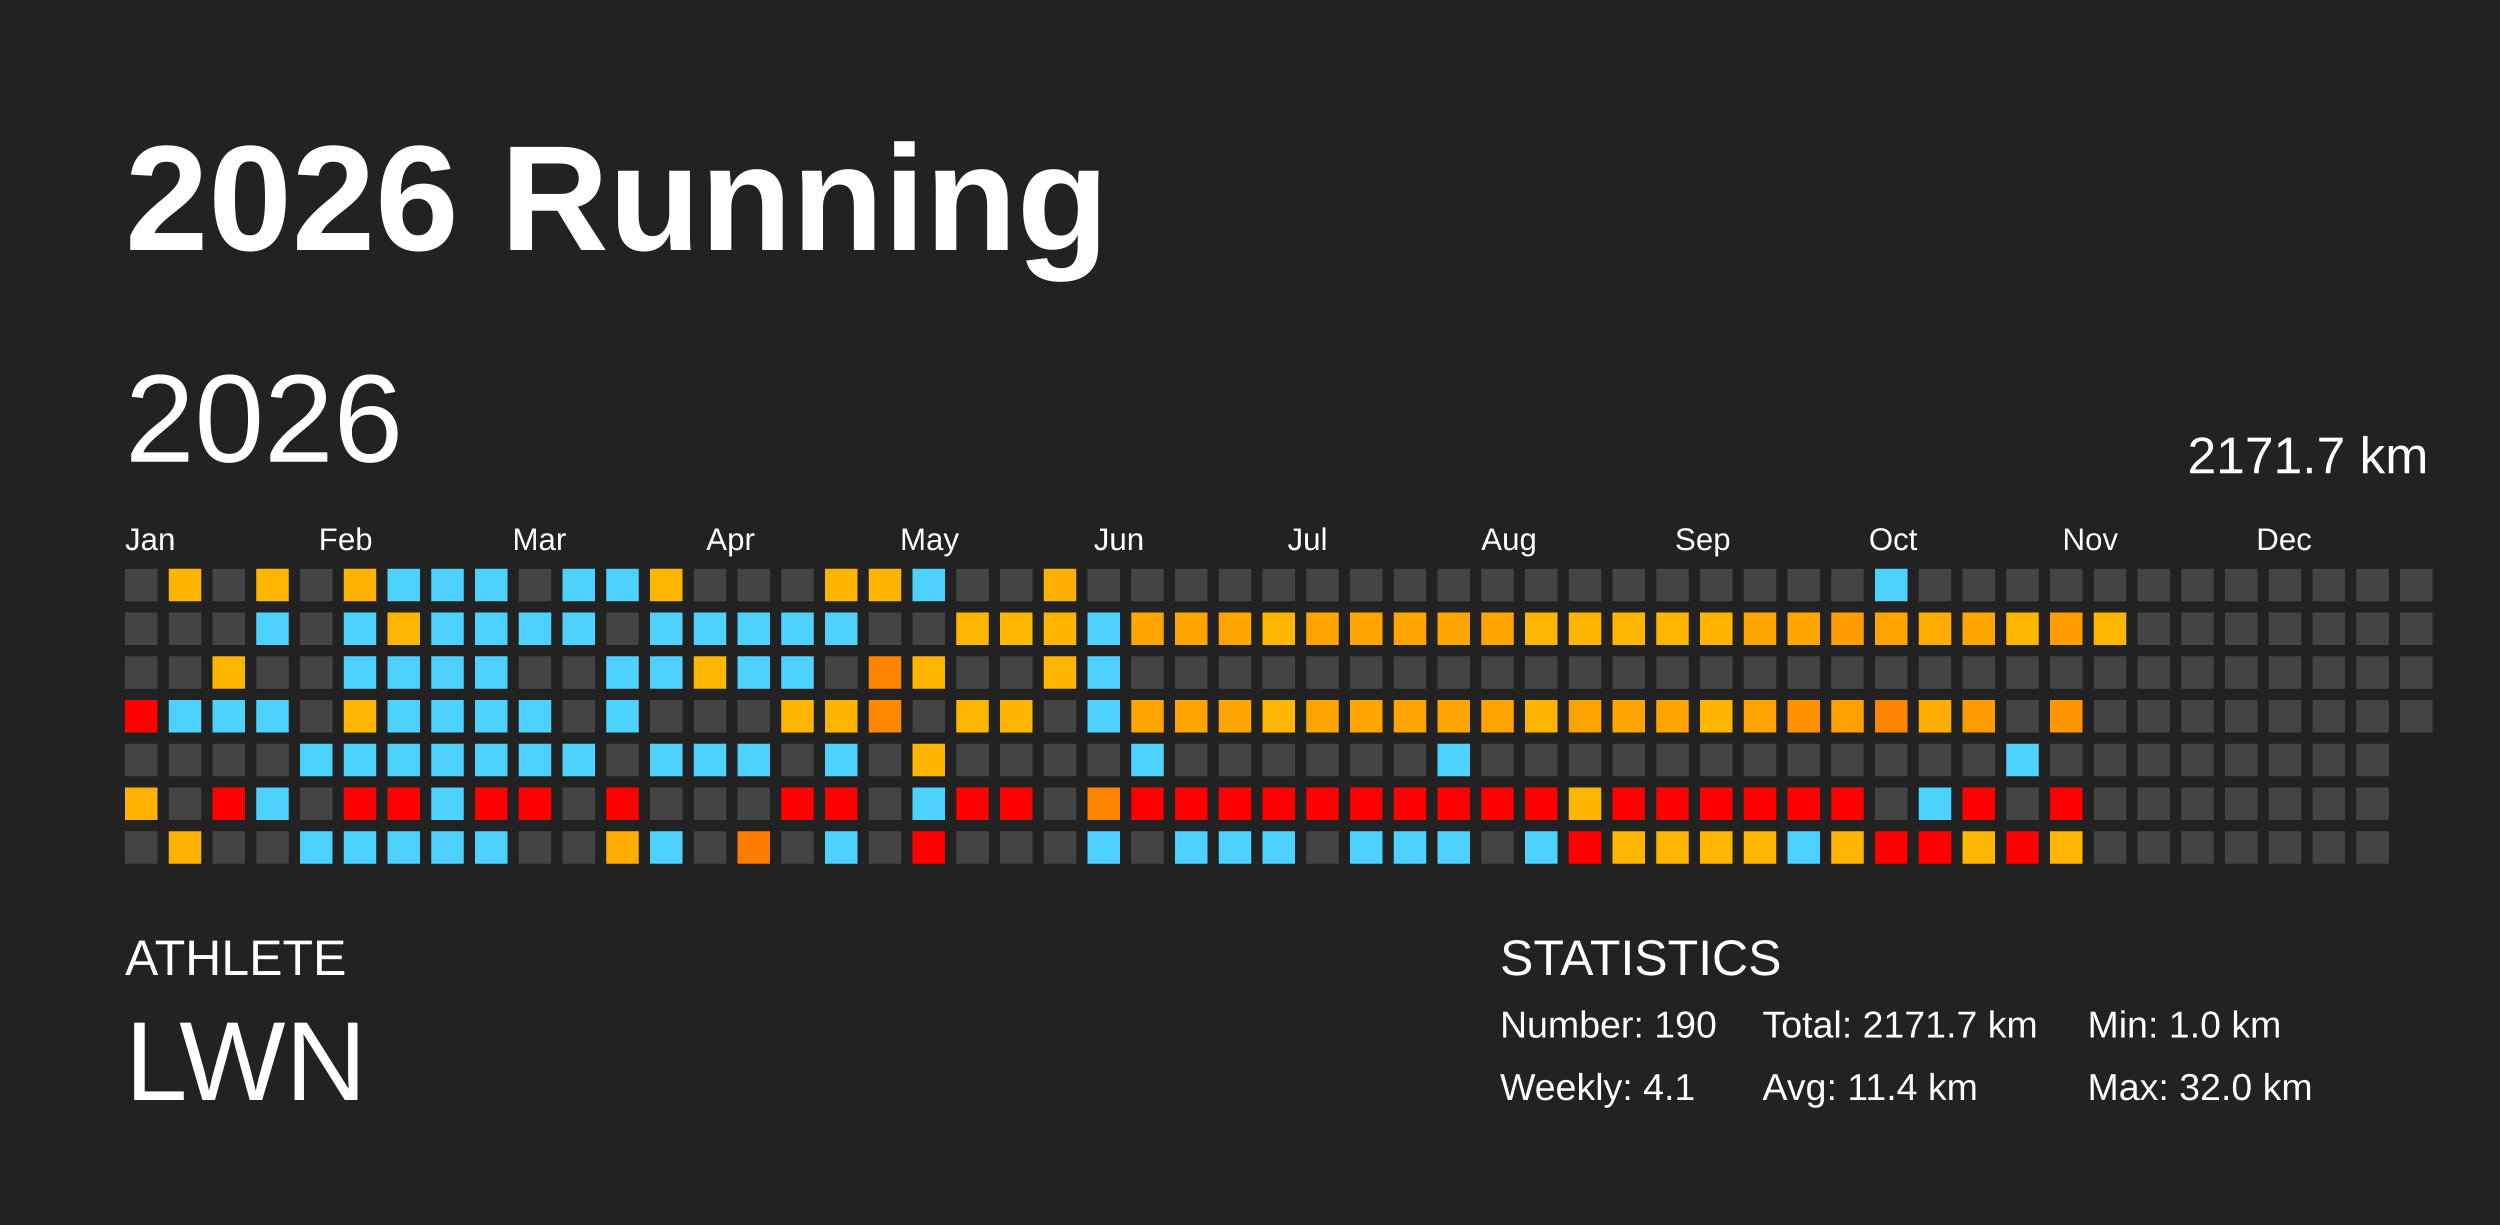
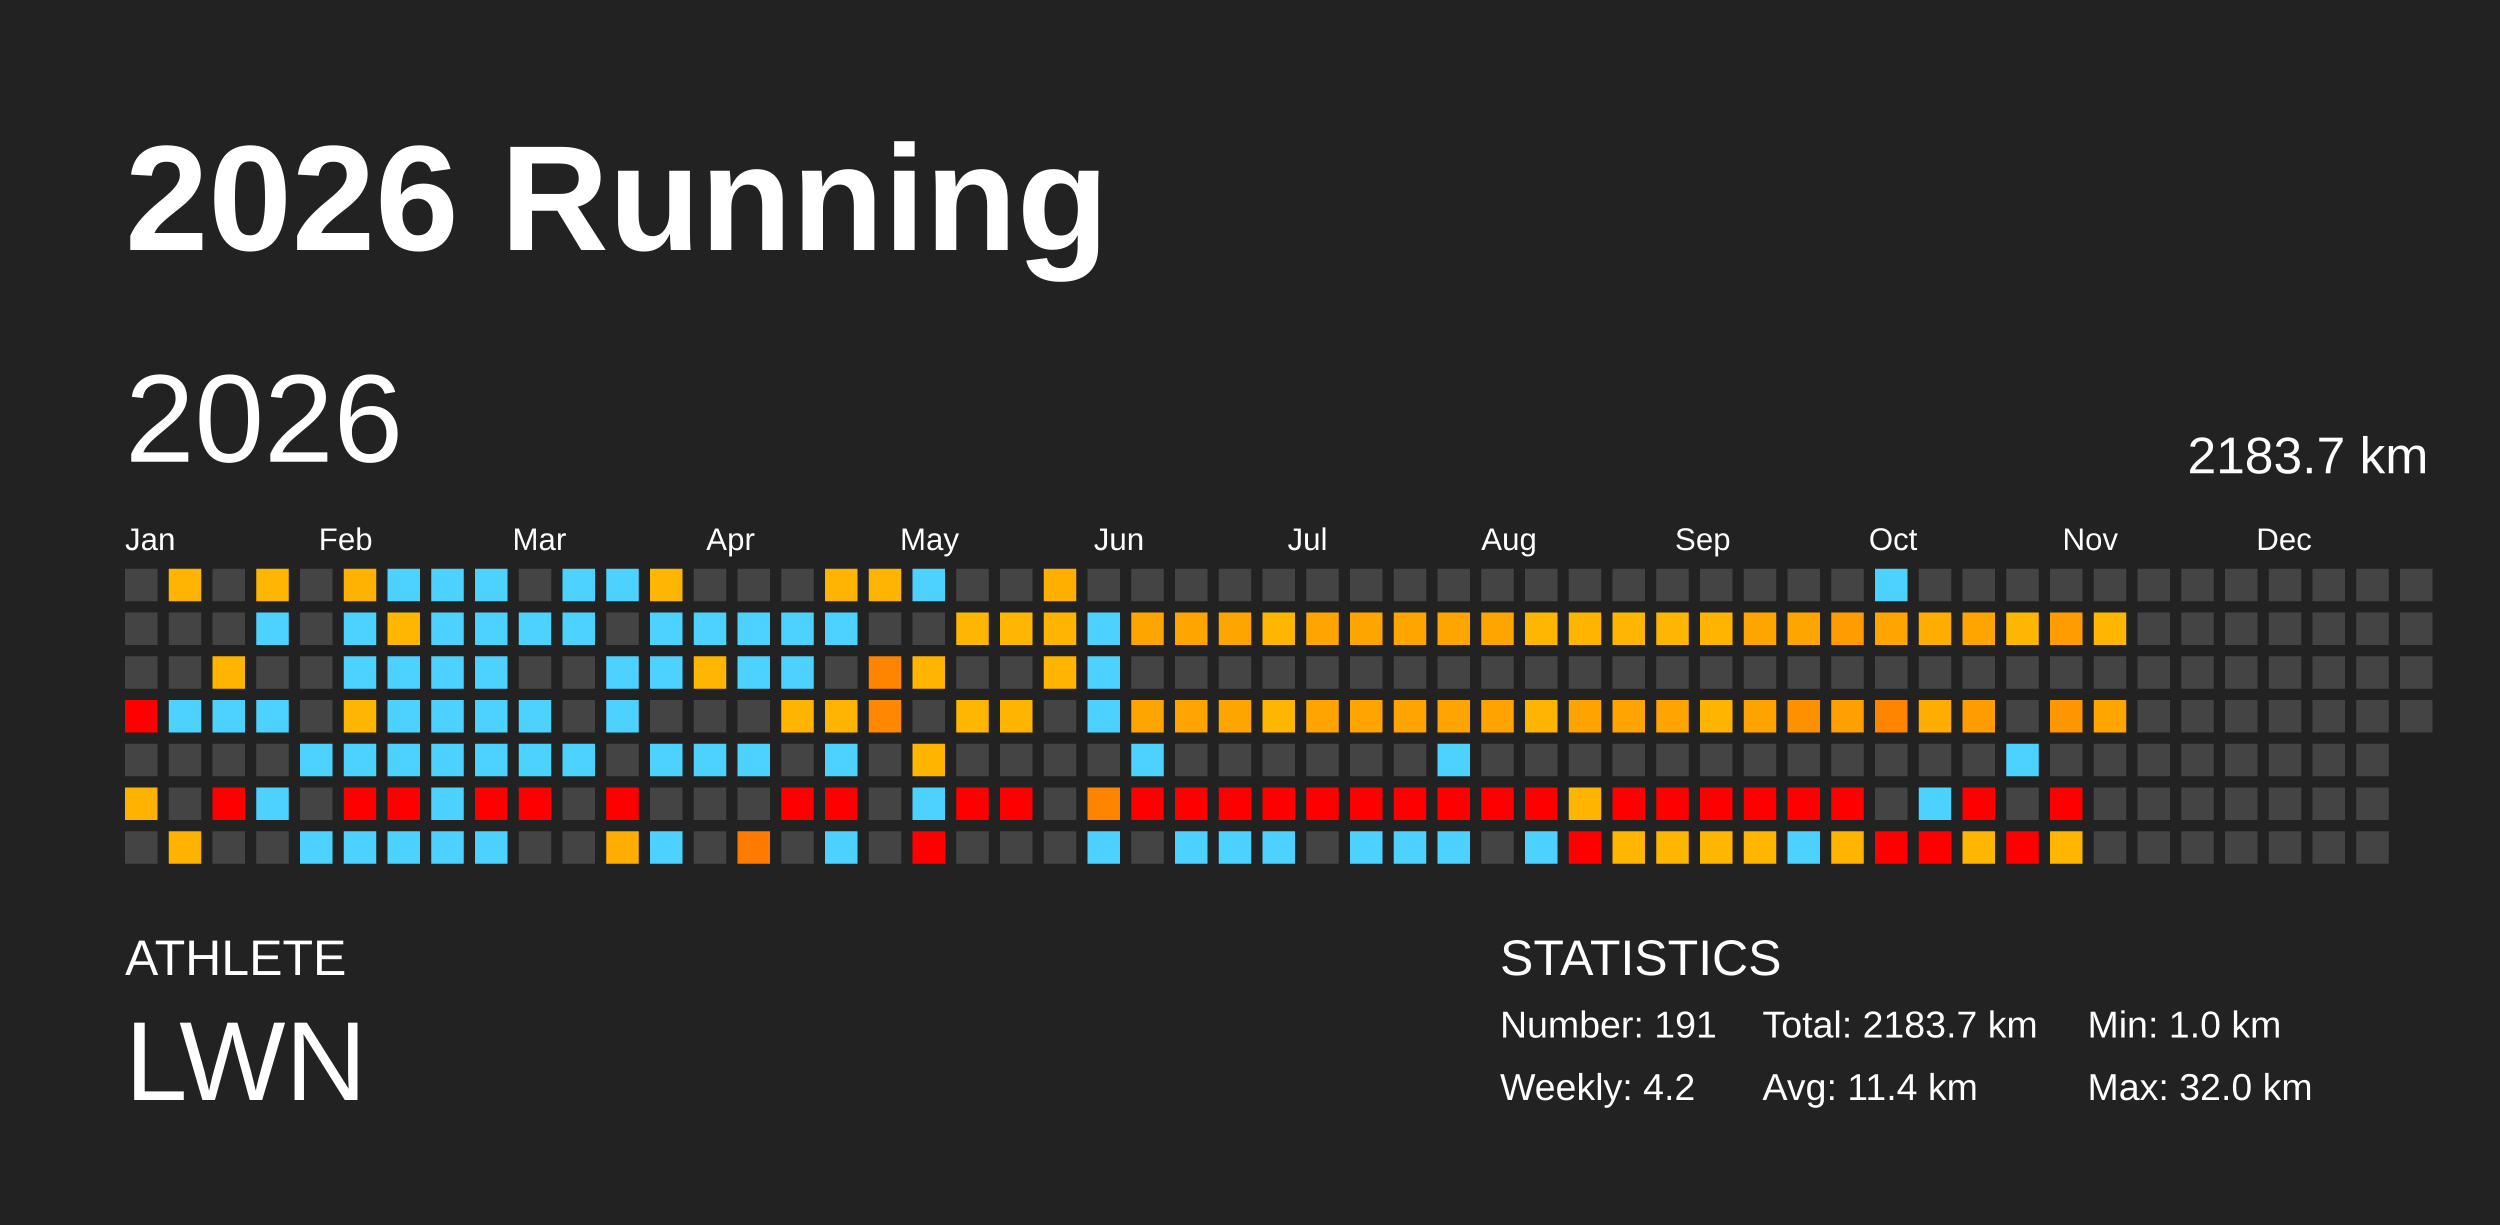
<svg xmlns="http://www.w3.org/2000/svg" baseProfile="full" height="98mm" version="1.1" viewBox="0,0,200,98" width="200mm">
  <defs />
  <rect fill="#222222" height="98" width="200" x="0" y="0" />
  <text fill="#FFFFFF" style="font-size:12px; font-family:Arial; font-weight:bold;" x="10" y="20">2026 Running</text>
  <text fill="#FFFFFF" style="font-size:4px; font-family:Arial" x="10" y="78">ATHLETE</text>
  <text fill="#FFFFFF" style="font-size:9px; font-family:Arial" x="10" y="88">LWN</text>
  <text fill="#FFFFFF" style="font-size:4px; font-family:Arial" x="120" y="78">STATISTICS</text>
-   <text fill="#FFFFFF" style="font-size:3px; font-family:Arial" x="120" y="83">Number: 190</text>
-   <text fill="#FFFFFF" style="font-size:3px; font-family:Arial" x="120" y="88">Weekly: 4.1</text>
-   <text fill="#FFFFFF" style="font-size:3px; font-family:Arial" x="141" y="83">Total: 2171.7 km</text>
+   <text fill="#FFFFFF" style="font-size:3px; font-family:Arial" x="120" y="83">Number: 191</text>
+   <text fill="#FFFFFF" style="font-size:3px; font-family:Arial" x="120" y="88">Weekly: 4.2</text>
+   <text fill="#FFFFFF" style="font-size:3px; font-family:Arial" x="141" y="83">Total: 2183.7 km</text>
  <text fill="#FFFFFF" style="font-size:3px; font-family:Arial" x="141" y="88">Avg: 11.4 km</text>
  <text fill="#FFFFFF" style="font-size:3px; font-family:Arial" x="167" y="83">Min: 1.0 km</text>
  <text fill="#FFFFFF" style="font-size:3px; font-family:Arial" x="167" y="88">Max: 32.0 km</text>
  <text dominant-baseline="hanging" fill="#FFFFFF" style="font-size:10.0px; font-family:Arial;" x="10" y="30">2026</text>
-   <text dominant-baseline="hanging" fill="#FFFFFF" style="font-size:4.125px; font-family:Arial;" x="175" y="35">2171.7 km</text>
+   <text dominant-baseline="hanging" fill="#FFFFFF" style="font-size:4.125px; font-family:Arial;" x="175" y="35">2183.7 km</text>
  <text fill="#FFFFFF" style="font-size:2.5px; font-family:Arial" x="10.0" y="44">Jan</text>
  <text fill="#FFFFFF" style="font-size:2.5px; font-family:Arial" x="25.5" y="44">Feb</text>
  <text fill="#FFFFFF" style="font-size:2.5px; font-family:Arial" x="41.0" y="44">Mar</text>
  <text fill="#FFFFFF" style="font-size:2.5px; font-family:Arial" x="56.5" y="44">Apr</text>
  <text fill="#FFFFFF" style="font-size:2.5px; font-family:Arial" x="72.0" y="44">May</text>
  <text fill="#FFFFFF" style="font-size:2.5px; font-family:Arial" x="87.5" y="44">Jun</text>
  <text fill="#FFFFFF" style="font-size:2.5px; font-family:Arial" x="103.0" y="44">Jul</text>
  <text fill="#FFFFFF" style="font-size:2.5px; font-family:Arial" x="118.5" y="44">Aug</text>
  <text fill="#FFFFFF" style="font-size:2.5px; font-family:Arial" x="134.0" y="44">Sep</text>
  <text fill="#FFFFFF" style="font-size:2.5px; font-family:Arial" x="149.5" y="44">Oct</text>
  <text fill="#FFFFFF" style="font-size:2.5px; font-family:Arial" x="165.0" y="44">Nov</text>
  <text fill="#FFFFFF" style="font-size:2.5px; font-family:Arial" x="180.5" y="44">Dec</text>
  <rect fill="#444444" height="2.6" width="2.6" x="10.0" y="45.5" />
  <rect fill="#444444" height="2.6" width="2.6" x="10.0" y="49.0" />
  <rect fill="#444444" height="2.6" width="2.6" x="10.0" y="52.5" />
  <rect fill="red" height="2.6" width="2.6" x="10.0" y="56.0" />
  <rect fill="#444444" height="2.6" width="2.6" x="10.0" y="59.5" />
  <rect fill="#ffb300" height="2.6" width="2.6" x="10.0" y="63.0" />
  <rect fill="#444444" height="2.6" width="2.6" x="10.0" y="66.5" />
  <rect fill="#ffb400" height="2.6" width="2.6" x="13.5" y="45.5" />
  <rect fill="#444444" height="2.6" width="2.6" x="13.5" y="49.0" />
  <rect fill="#444444" height="2.6" width="2.6" x="13.5" y="52.5" />
  <rect fill="#4dd2ff" height="2.6" width="2.6" x="13.5" y="56.0" />
  <rect fill="#444444" height="2.6" width="2.6" x="13.5" y="59.5" />
  <rect fill="#444444" height="2.6" width="2.6" x="13.5" y="63.0" />
  <rect fill="#ffb200" height="2.6" width="2.6" x="13.5" y="66.5" />
  <rect fill="#444444" height="2.6" width="2.6" x="17.0" y="45.5" />
  <rect fill="#444444" height="2.6" width="2.6" x="17.0" y="49.0" />
  <rect fill="#ffb500" height="2.6" width="2.6" x="17.0" y="52.5" />
  <rect fill="#4dd2ff" height="2.6" width="2.6" x="17.0" y="56.0" />
  <rect fill="#444444" height="2.6" width="2.6" x="17.0" y="59.5" />
  <rect fill="red" height="2.6" width="2.6" x="17.0" y="63.0" />
  <rect fill="#444444" height="2.6" width="2.6" x="17.0" y="66.5" />
  <rect fill="#ffb600" height="2.6" width="2.6" x="20.5" y="45.5" />
  <rect fill="#4dd2ff" height="2.6" width="2.6" x="20.5" y="49.0" />
  <rect fill="#444444" height="2.6" width="2.6" x="20.5" y="52.5" />
  <rect fill="#4dd2ff" height="2.6" width="2.6" x="20.5" y="56.0" />
  <rect fill="#444444" height="2.6" width="2.6" x="20.5" y="59.5" />
  <rect fill="#4dd2ff" height="2.6" width="2.6" x="20.5" y="63.0" />
  <rect fill="#444444" height="2.6" width="2.6" x="20.5" y="66.5" />
  <rect fill="#444444" height="2.6" width="2.6" x="24.0" y="45.5" />
  <rect fill="#444444" height="2.6" width="2.6" x="24.0" y="49.0" />
  <rect fill="#444444" height="2.6" width="2.6" x="24.0" y="52.5" />
  <rect fill="#444444" height="2.6" width="2.6" x="24.0" y="56.0" />
  <rect fill="#4dd2ff" height="2.6" width="2.6" x="24.0" y="59.5" />
  <rect fill="#444444" height="2.6" width="2.6" x="24.0" y="63.0" />
  <rect fill="#4dd2ff" height="2.6" width="2.6" x="24.0" y="66.5" />
  <rect fill="#ffb200" height="2.6" width="2.6" x="27.5" y="45.5" />
  <rect fill="#4dd2ff" height="2.6" width="2.6" x="27.5" y="49.0" />
  <rect fill="#4dd2ff" height="2.6" width="2.6" x="27.5" y="52.5" />
  <rect fill="#ffb600" height="2.6" width="2.6" x="27.5" y="56.0" />
  <rect fill="#4dd2ff" height="2.6" width="2.6" x="27.5" y="59.5" />
  <rect fill="red" height="2.6" width="2.6" x="27.5" y="63.0" />
  <rect fill="#4dd2ff" height="2.6" width="2.6" x="27.5" y="66.5" />
  <rect fill="#4dd2ff" height="2.6" width="2.6" x="31.0" y="45.5" />
  <rect fill="#ffb600" height="2.6" width="2.6" x="31.0" y="49.0" />
  <rect fill="#4dd2ff" height="2.6" width="2.6" x="31.0" y="52.5" />
  <rect fill="#4dd2ff" height="2.6" width="2.6" x="31.0" y="56.0" />
  <rect fill="#4dd2ff" height="2.6" width="2.6" x="31.0" y="59.5" />
  <rect fill="red" height="2.6" width="2.6" x="31.0" y="63.0" />
  <rect fill="#4dd2ff" height="2.6" width="2.6" x="31.0" y="66.5" />
  <rect fill="#4dd2ff" height="2.6" width="2.6" x="34.5" y="45.5" />
  <rect fill="#4dd2ff" height="2.6" width="2.6" x="34.5" y="49.0" />
  <rect fill="#4dd2ff" height="2.6" width="2.6" x="34.5" y="52.5" />
  <rect fill="#4dd2ff" height="2.6" width="2.6" x="34.5" y="56.0" />
  <rect fill="#4dd2ff" height="2.6" width="2.6" x="34.5" y="59.5" />
  <rect fill="#4dd2ff" height="2.6" width="2.6" x="34.5" y="63.0" />
  <rect fill="#4dd2ff" height="2.6" width="2.6" x="34.5" y="66.5" />
  <rect fill="#4dd2ff" height="2.6" width="2.6" x="38.0" y="45.5" />
  <rect fill="#4dd2ff" height="2.6" width="2.6" x="38.0" y="49.0" />
  <rect fill="#4dd2ff" height="2.6" width="2.6" x="38.0" y="52.5" />
  <rect fill="#4dd2ff" height="2.6" width="2.6" x="38.0" y="56.0" />
  <rect fill="#4dd2ff" height="2.6" width="2.6" x="38.0" y="59.5" />
  <rect fill="red" height="2.6" width="2.6" x="38.0" y="63.0" />
  <rect fill="#4dd2ff" height="2.6" width="2.6" x="38.0" y="66.5" />
  <rect fill="#444444" height="2.6" width="2.6" x="41.5" y="45.5" />
  <rect fill="#4dd2ff" height="2.6" width="2.6" x="41.5" y="49.0" />
  <rect fill="#444444" height="2.6" width="2.6" x="41.5" y="52.5" />
  <rect fill="#4dd2ff" height="2.6" width="2.6" x="41.5" y="56.0" />
  <rect fill="#4dd2ff" height="2.6" width="2.6" x="41.5" y="59.5" />
  <rect fill="red" height="2.6" width="2.6" x="41.5" y="63.0" />
  <rect fill="#444444" height="2.6" width="2.6" x="41.5" y="66.5" />
  <rect fill="#4dd2ff" height="2.6" width="2.6" x="45.0" y="45.5" />
  <rect fill="#4dd2ff" height="2.6" width="2.6" x="45.0" y="49.0" />
  <rect fill="#444444" height="2.6" width="2.6" x="45.0" y="52.5" />
  <rect fill="#444444" height="2.6" width="2.6" x="45.0" y="56.0" />
  <rect fill="#4dd2ff" height="2.6" width="2.6" x="45.0" y="59.5" />
  <rect fill="#444444" height="2.6" width="2.6" x="45.0" y="63.0" />
  <rect fill="#444444" height="2.6" width="2.6" x="45.0" y="66.5" />
  <rect fill="#4dd2ff" height="2.6" width="2.6" x="48.5" y="45.5" />
  <rect fill="#444444" height="2.6" width="2.6" x="48.5" y="49.0" />
  <rect fill="#4dd2ff" height="2.6" width="2.6" x="48.5" y="52.5" />
  <rect fill="#4dd2ff" height="2.6" width="2.6" x="48.5" y="56.0" />
  <rect fill="#444444" height="2.6" width="2.6" x="48.5" y="59.5" />
  <rect fill="red" height="2.6" width="2.6" x="48.5" y="63.0" />
  <rect fill="#ffad00" height="2.6" width="2.6" x="48.5" y="66.5" />
  <rect fill="#ffb600" height="2.6" width="2.6" x="52.0" y="45.5" />
  <rect fill="#4dd2ff" height="2.6" width="2.6" x="52.0" y="49.0" />
  <rect fill="#4dd2ff" height="2.6" width="2.6" x="52.0" y="52.5" />
  <rect fill="#444444" height="2.6" width="2.6" x="52.0" y="56.0" />
  <rect fill="#4dd2ff" height="2.6" width="2.6" x="52.0" y="59.5" />
  <rect fill="#444444" height="2.6" width="2.6" x="52.0" y="63.0" />
  <rect fill="#4dd2ff" height="2.6" width="2.6" x="52.0" y="66.5" />
  <rect fill="#444444" height="2.6" width="2.6" x="55.5" y="45.5" />
  <rect fill="#4dd2ff" height="2.6" width="2.6" x="55.5" y="49.0" />
  <rect fill="#ffb600" height="2.6" width="2.6" x="55.5" y="52.5" />
  <rect fill="#444444" height="2.6" width="2.6" x="55.5" y="56.0" />
  <rect fill="#4dd2ff" height="2.6" width="2.6" x="55.5" y="59.5" />
  <rect fill="#444444" height="2.6" width="2.6" x="55.5" y="63.0" />
  <rect fill="#444444" height="2.6" width="2.6" x="55.5" y="66.5" />
  <rect fill="#444444" height="2.6" width="2.6" x="59.0" y="45.5" />
  <rect fill="#4dd2ff" height="2.6" width="2.6" x="59.0" y="49.0" />
  <rect fill="#4dd2ff" height="2.6" width="2.6" x="59.0" y="52.5" />
  <rect fill="#444444" height="2.6" width="2.6" x="59.0" y="56.0" />
  <rect fill="#4dd2ff" height="2.6" width="2.6" x="59.0" y="59.5" />
  <rect fill="#444444" height="2.6" width="2.6" x="59.0" y="63.0" />
  <rect fill="#ff7c00" height="2.6" width="2.6" x="59.0" y="66.5" />
  <rect fill="#444444" height="2.6" width="2.6" x="62.5" y="45.5" />
  <rect fill="#4dd2ff" height="2.6" width="2.6" x="62.5" y="49.0" />
  <rect fill="#4dd2ff" height="2.6" width="2.6" x="62.5" y="52.5" />
  <rect fill="#ffb500" height="2.6" width="2.6" x="62.5" y="56.0" />
  <rect fill="#444444" height="2.6" width="2.6" x="62.5" y="59.5" />
  <rect fill="red" height="2.6" width="2.6" x="62.5" y="63.0" />
  <rect fill="#444444" height="2.6" width="2.6" x="62.5" y="66.5" />
  <rect fill="#ffb400" height="2.6" width="2.6" x="66.0" y="45.5" />
  <rect fill="#4dd2ff" height="2.6" width="2.6" x="66.0" y="49.0" />
  <rect fill="#444444" height="2.6" width="2.6" x="66.0" y="52.5" />
  <rect fill="#ffb500" height="2.6" width="2.6" x="66.0" y="56.0" />
  <rect fill="#4dd2ff" height="2.6" width="2.6" x="66.0" y="59.5" />
  <rect fill="red" height="2.6" width="2.6" x="66.0" y="63.0" />
  <rect fill="#4dd2ff" height="2.6" width="2.6" x="66.0" y="66.5" />
  <rect fill="#ffb500" height="2.6" width="2.6" x="69.5" y="45.5" />
  <rect fill="#444444" height="2.6" width="2.6" x="69.5" y="49.0" />
  <rect fill="#ff8400" height="2.6" width="2.6" x="69.5" y="52.5" />
  <rect fill="#ff8800" height="2.6" width="2.6" x="69.5" y="56.0" />
  <rect fill="#444444" height="2.6" width="2.6" x="69.5" y="59.5" />
  <rect fill="#444444" height="2.6" width="2.6" x="69.5" y="63.0" />
  <rect fill="#444444" height="2.6" width="2.6" x="69.5" y="66.5" />
  <rect fill="#4dd2ff" height="2.6" width="2.6" x="73.0" y="45.5" />
  <rect fill="#444444" height="2.6" width="2.6" x="73.0" y="49.0" />
  <rect fill="#ffb500" height="2.6" width="2.6" x="73.0" y="52.5" />
  <rect fill="#444444" height="2.6" width="2.6" x="73.0" y="56.0" />
  <rect fill="#ffb400" height="2.6" width="2.6" x="73.0" y="59.5" />
  <rect fill="#4dd2ff" height="2.6" width="2.6" x="73.0" y="63.0" />
  <rect fill="red" height="2.6" width="2.6" x="73.0" y="66.5" />
  <rect fill="#444444" height="2.6" width="2.6" x="76.5" y="45.5" />
  <rect fill="#ffb600" height="2.6" width="2.6" x="76.5" y="49.0" />
  <rect fill="#444444" height="2.6" width="2.6" x="76.5" y="52.5" />
  <rect fill="#ffb600" height="2.6" width="2.6" x="76.5" y="56.0" />
  <rect fill="#444444" height="2.6" width="2.6" x="76.5" y="59.5" />
  <rect fill="red" height="2.6" width="2.6" x="76.5" y="63.0" />
  <rect fill="#444444" height="2.6" width="2.6" x="76.5" y="66.5" />
  <rect fill="#444444" height="2.6" width="2.6" x="80.0" y="45.5" />
  <rect fill="#ffb600" height="2.6" width="2.6" x="80.0" y="49.0" />
  <rect fill="#444444" height="2.6" width="2.6" x="80.0" y="52.5" />
  <rect fill="#ffb500" height="2.6" width="2.6" x="80.0" y="56.0" />
  <rect fill="#444444" height="2.6" width="2.6" x="80.0" y="59.5" />
  <rect fill="red" height="2.6" width="2.6" x="80.0" y="63.0" />
  <rect fill="#444444" height="2.6" width="2.6" x="80.0" y="66.5" />
  <rect fill="#ffaf00" height="2.6" width="2.6" x="83.5" y="45.5" />
  <rect fill="#ffb500" height="2.6" width="2.6" x="83.5" y="49.0" />
  <rect fill="#ffb400" height="2.6" width="2.6" x="83.5" y="52.5" />
  <rect fill="#444444" height="2.6" width="2.6" x="83.5" y="56.0" />
  <rect fill="#444444" height="2.6" width="2.6" x="83.5" y="59.5" />
  <rect fill="#444444" height="2.6" width="2.6" x="83.5" y="63.0" />
  <rect fill="#444444" height="2.6" width="2.6" x="83.5" y="66.5" />
  <rect fill="#444444" height="2.6" width="2.6" x="87.0" y="45.5" />
  <rect fill="#4dd2ff" height="2.6" width="2.6" x="87.0" y="49.0" />
  <rect fill="#4dd2ff" height="2.6" width="2.6" x="87.0" y="52.5" />
  <rect fill="#4dd2ff" height="2.6" width="2.6" x="87.0" y="56.0" />
  <rect fill="#444444" height="2.6" width="2.6" x="87.0" y="59.5" />
  <rect fill="#ff8400" height="2.6" width="2.6" x="87.0" y="63.0" />
  <rect fill="#4dd2ff" height="2.6" width="2.6" x="87.0" y="66.5" />
  <rect fill="#444444" height="2.6" width="2.6" x="90.5" y="45.5" />
  <rect fill="#ffa500" height="2.6" width="2.6" x="90.5" y="49.0" />
  <rect fill="#444444" height="2.6" width="2.6" x="90.5" y="52.5" />
  <rect fill="#ffa500" height="2.6" width="2.6" x="90.5" y="56.0" />
  <rect fill="#4dd2ff" height="2.6" width="2.6" x="90.5" y="59.5" />
  <rect fill="red" height="2.6" width="2.6" x="90.5" y="63.0" />
  <rect fill="#444444" height="2.6" width="2.6" x="90.5" y="66.5" />
  <rect fill="#444444" height="2.6" width="2.6" x="94.0" y="45.5" />
  <rect fill="#ffa500" height="2.6" width="2.6" x="94.0" y="49.0" />
  <rect fill="#444444" height="2.6" width="2.6" x="94.0" y="52.5" />
  <rect fill="#ffa400" height="2.6" width="2.6" x="94.0" y="56.0" />
  <rect fill="#444444" height="2.6" width="2.6" x="94.0" y="59.5" />
  <rect fill="red" height="2.6" width="2.6" x="94.0" y="63.0" />
  <rect fill="#4dd2ff" height="2.6" width="2.6" x="94.0" y="66.5" />
  <rect fill="#444444" height="2.6" width="2.6" x="97.5" y="45.5" />
  <rect fill="#ffa500" height="2.6" width="2.6" x="97.5" y="49.0" />
  <rect fill="#444444" height="2.6" width="2.6" x="97.5" y="52.5" />
  <rect fill="#ffa500" height="2.6" width="2.6" x="97.5" y="56.0" />
  <rect fill="#444444" height="2.6" width="2.6" x="97.5" y="59.5" />
  <rect fill="red" height="2.6" width="2.6" x="97.5" y="63.0" />
  <rect fill="#4dd2ff" height="2.6" width="2.6" x="97.5" y="66.5" />
  <rect fill="#444444" height="2.6" width="2.6" x="101.0" y="45.5" />
  <rect fill="#ffb600" height="2.6" width="2.6" x="101.0" y="49.0" />
  <rect fill="#444444" height="2.6" width="2.6" x="101.0" y="52.5" />
  <rect fill="#ffb600" height="2.6" width="2.6" x="101.0" y="56.0" />
  <rect fill="#444444" height="2.6" width="2.6" x="101.0" y="59.5" />
  <rect fill="red" height="2.6" width="2.6" x="101.0" y="63.0" />
  <rect fill="#4dd2ff" height="2.6" width="2.6" x="101.0" y="66.5" />
  <rect fill="#444444" height="2.6" width="2.6" x="104.5" y="45.5" />
  <rect fill="#ffa400" height="2.6" width="2.6" x="104.5" y="49.0" />
  <rect fill="#444444" height="2.6" width="2.6" x="104.5" y="52.5" />
  <rect fill="#ffa400" height="2.6" width="2.6" x="104.5" y="56.0" />
  <rect fill="#444444" height="2.6" width="2.6" x="104.5" y="59.5" />
  <rect fill="red" height="2.6" width="2.6" x="104.5" y="63.0" />
  <rect fill="#444444" height="2.6" width="2.6" x="104.5" y="66.5" />
  <rect fill="#444444" height="2.6" width="2.6" x="108.0" y="45.5" />
  <rect fill="#ffa500" height="2.6" width="2.6" x="108.0" y="49.0" />
  <rect fill="#444444" height="2.6" width="2.6" x="108.0" y="52.5" />
  <rect fill="#ffa400" height="2.6" width="2.6" x="108.0" y="56.0" />
  <rect fill="#444444" height="2.6" width="2.6" x="108.0" y="59.5" />
  <rect fill="red" height="2.6" width="2.6" x="108.0" y="63.0" />
  <rect fill="#4dd2ff" height="2.6" width="2.6" x="108.0" y="66.5" />
  <rect fill="#444444" height="2.6" width="2.6" x="111.5" y="45.5" />
  <rect fill="#ffa500" height="2.6" width="2.6" x="111.5" y="49.0" />
  <rect fill="#444444" height="2.6" width="2.6" x="111.5" y="52.5" />
  <rect fill="#ffa400" height="2.6" width="2.6" x="111.5" y="56.0" />
  <rect fill="#444444" height="2.6" width="2.6" x="111.5" y="59.5" />
  <rect fill="red" height="2.6" width="2.6" x="111.5" y="63.0" />
  <rect fill="#4dd2ff" height="2.6" width="2.6" x="111.5" y="66.5" />
  <rect fill="#444444" height="2.6" width="2.6" x="115.0" y="45.5" />
  <rect fill="#ffa500" height="2.6" width="2.6" x="115.0" y="49.0" />
  <rect fill="#444444" height="2.6" width="2.6" x="115.0" y="52.5" />
  <rect fill="#ffa400" height="2.6" width="2.6" x="115.0" y="56.0" />
  <rect fill="#4dd2ff" height="2.6" width="2.6" x="115.0" y="59.5" />
  <rect fill="red" height="2.6" width="2.6" x="115.0" y="63.0" />
  <rect fill="#4dd2ff" height="2.6" width="2.6" x="115.0" y="66.5" />
  <rect fill="#444444" height="2.6" width="2.6" x="118.5" y="45.5" />
  <rect fill="#ffa500" height="2.6" width="2.6" x="118.5" y="49.0" />
  <rect fill="#444444" height="2.6" width="2.6" x="118.5" y="52.5" />
  <rect fill="#ffa300" height="2.6" width="2.6" x="118.5" y="56.0" />
  <rect fill="#444444" height="2.6" width="2.6" x="118.5" y="59.5" />
  <rect fill="red" height="2.6" width="2.6" x="118.5" y="63.0" />
  <rect fill="#444444" height="2.6" width="2.6" x="118.5" y="66.5" />
  <rect fill="#444444" height="2.6" width="2.6" x="122.0" y="45.5" />
  <rect fill="#ffb600" height="2.6" width="2.6" x="122.0" y="49.0" />
  <rect fill="#444444" height="2.6" width="2.6" x="122.0" y="52.5" />
  <rect fill="#ffb400" height="2.6" width="2.6" x="122.0" y="56.0" />
  <rect fill="#444444" height="2.6" width="2.6" x="122.0" y="59.5" />
  <rect fill="red" height="2.6" width="2.6" x="122.0" y="63.0" />
  <rect fill="#4dd2ff" height="2.6" width="2.6" x="122.0" y="66.5" />
  <rect fill="#444444" height="2.6" width="2.6" x="125.5" y="45.5" />
  <rect fill="#ffb500" height="2.6" width="2.6" x="125.5" y="49.0" />
  <rect fill="#444444" height="2.6" width="2.6" x="125.5" y="52.5" />
  <rect fill="#ffa300" height="2.6" width="2.6" x="125.5" y="56.0" />
  <rect fill="#444444" height="2.6" width="2.6" x="125.5" y="59.5" />
  <rect fill="#ffb500" height="2.6" width="2.6" x="125.5" y="63.0" />
  <rect fill="red" height="2.6" width="2.6" x="125.5" y="66.5" />
  <rect fill="#444444" height="2.6" width="2.6" x="129.0" y="45.5" />
  <rect fill="#ffb600" height="2.6" width="2.6" x="129.0" y="49.0" />
  <rect fill="#444444" height="2.6" width="2.6" x="129.0" y="52.5" />
  <rect fill="#ffa400" height="2.6" width="2.6" x="129.0" y="56.0" />
  <rect fill="#444444" height="2.6" width="2.6" x="129.0" y="59.5" />
  <rect fill="red" height="2.6" width="2.6" x="129.0" y="63.0" />
  <rect fill="#ffb600" height="2.6" width="2.6" x="129.0" y="66.5" />
  <rect fill="#444444" height="2.6" width="2.6" x="132.5" y="45.5" />
  <rect fill="#ffb600" height="2.6" width="2.6" x="132.5" y="49.0" />
  <rect fill="#444444" height="2.6" width="2.6" x="132.5" y="52.5" />
  <rect fill="#ffa400" height="2.6" width="2.6" x="132.5" y="56.0" />
  <rect fill="#444444" height="2.6" width="2.6" x="132.5" y="59.5" />
  <rect fill="red" height="2.6" width="2.6" x="132.5" y="63.0" />
  <rect fill="#ffb600" height="2.6" width="2.6" x="132.5" y="66.5" />
  <rect fill="#444444" height="2.6" width="2.6" x="136.0" y="45.5" />
  <rect fill="#ffb500" height="2.6" width="2.6" x="136.0" y="49.0" />
  <rect fill="#444444" height="2.6" width="2.6" x="136.0" y="52.5" />
  <rect fill="#ffb400" height="2.6" width="2.6" x="136.0" y="56.0" />
  <rect fill="#444444" height="2.6" width="2.6" x="136.0" y="59.5" />
  <rect fill="red" height="2.6" width="2.6" x="136.0" y="63.0" />
  <rect fill="#ffb600" height="2.6" width="2.6" x="136.0" y="66.5" />
  <rect fill="#444444" height="2.6" width="2.6" x="139.5" y="45.5" />
  <rect fill="#ffa500" height="2.6" width="2.6" x="139.5" y="49.0" />
  <rect fill="#444444" height="2.6" width="2.6" x="139.5" y="52.5" />
  <rect fill="#ffa300" height="2.6" width="2.6" x="139.5" y="56.0" />
  <rect fill="#444444" height="2.6" width="2.6" x="139.5" y="59.5" />
  <rect fill="red" height="2.6" width="2.6" x="139.5" y="63.0" />
  <rect fill="#ffb600" height="2.6" width="2.6" x="139.5" y="66.5" />
  <rect fill="#444444" height="2.6" width="2.6" x="143.0" y="45.5" />
  <rect fill="#ffa500" height="2.6" width="2.6" x="143.0" y="49.0" />
  <rect fill="#444444" height="2.6" width="2.6" x="143.0" y="52.5" />
  <rect fill="#ff9000" height="2.6" width="2.6" x="143.0" y="56.0" />
  <rect fill="#444444" height="2.6" width="2.6" x="143.0" y="59.5" />
  <rect fill="red" height="2.6" width="2.6" x="143.0" y="63.0" />
  <rect fill="#4dd2ff" height="2.6" width="2.6" x="143.0" y="66.5" />
  <rect fill="#444444" height="2.6" width="2.6" x="146.5" y="45.5" />
  <rect fill="#ff9d00" height="2.6" width="2.6" x="146.5" y="49.0" />
  <rect fill="#444444" height="2.6" width="2.6" x="146.5" y="52.5" />
  <rect fill="#ff9f00" height="2.6" width="2.6" x="146.5" y="56.0" />
  <rect fill="#444444" height="2.6" width="2.6" x="146.5" y="59.5" />
  <rect fill="red" height="2.6" width="2.6" x="146.5" y="63.0" />
  <rect fill="#ffb400" height="2.6" width="2.6" x="146.5" y="66.5" />
  <rect fill="#4dd2ff" height="2.6" width="2.6" x="150.0" y="45.5" />
  <rect fill="#ffa400" height="2.6" width="2.6" x="150.0" y="49.0" />
  <rect fill="#444444" height="2.6" width="2.6" x="150.0" y="52.5" />
  <rect fill="#ff8400" height="2.6" width="2.6" x="150.0" y="56.0" />
  <rect fill="#444444" height="2.6" width="2.6" x="150.0" y="59.5" />
  <rect fill="#444444" height="2.6" width="2.6" x="150.0" y="63.0" />
  <rect fill="red" height="2.6" width="2.6" x="150.0" y="66.5" />
  <rect fill="#444444" height="2.6" width="2.6" x="153.5" y="45.5" />
  <rect fill="#ffad00" height="2.6" width="2.6" x="153.5" y="49.0" />
  <rect fill="#444444" height="2.6" width="2.6" x="153.5" y="52.5" />
  <rect fill="#ffad00" height="2.6" width="2.6" x="153.5" y="56.0" />
  <rect fill="#444444" height="2.6" width="2.6" x="153.5" y="59.5" />
  <rect fill="#4dd2ff" height="2.6" width="2.6" x="153.5" y="63.0" />
  <rect fill="red" height="2.6" width="2.6" x="153.5" y="66.5" />
  <rect fill="#444444" height="2.6" width="2.6" x="157.0" y="45.5" />
  <rect fill="#ffa500" height="2.6" width="2.6" x="157.0" y="49.0" />
  <rect fill="#444444" height="2.6" width="2.6" x="157.0" y="52.5" />
  <rect fill="#ff9d00" height="2.6" width="2.6" x="157.0" y="56.0" />
  <rect fill="#444444" height="2.6" width="2.6" x="157.0" y="59.5" />
  <rect fill="red" height="2.6" width="2.6" x="157.0" y="63.0" />
  <rect fill="#ffb600" height="2.6" width="2.6" x="157.0" y="66.5" />
  <rect fill="#444444" height="2.6" width="2.6" x="160.5" y="45.5" />
  <rect fill="#ffb600" height="2.6" width="2.6" x="160.5" y="49.0" />
  <rect fill="#444444" height="2.6" width="2.6" x="160.5" y="52.5" />
  <rect fill="#444444" height="2.6" width="2.6" x="160.5" y="56.0" />
  <rect fill="#4dd2ff" height="2.6" width="2.6" x="160.5" y="59.5" />
  <rect fill="#444444" height="2.6" width="2.6" x="160.5" y="63.0" />
  <rect fill="red" height="2.6" width="2.6" x="160.5" y="66.5" />
  <rect fill="#444444" height="2.6" width="2.6" x="164.0" y="45.5" />
  <rect fill="#ff9d00" height="2.6" width="2.6" x="164.0" y="49.0" />
  <rect fill="#444444" height="2.6" width="2.6" x="164.0" y="52.5" />
  <rect fill="#ff9500" height="2.6" width="2.6" x="164.0" y="56.0" />
  <rect fill="#444444" height="2.6" width="2.6" x="164.0" y="59.5" />
  <rect fill="red" height="2.6" width="2.6" x="164.0" y="63.0" />
  <rect fill="#ffb600" height="2.6" width="2.6" x="164.0" y="66.5" />
  <rect fill="#444444" height="2.6" width="2.6" x="167.5" y="45.5" />
  <rect fill="#ffb600" height="2.6" width="2.6" x="167.5" y="49.0" />
  <rect fill="#444444" height="2.6" width="2.6" x="167.5" y="52.5" />
-   <rect fill="#444444" height="2.6" width="2.6" x="167.5" y="56.0" />
+   <rect fill="#ffa500" height="2.6" width="2.6" x="167.5" y="56.0" />
  <rect fill="#444444" height="2.6" width="2.6" x="167.5" y="59.5" />
  <rect fill="#444444" height="2.6" width="2.6" x="167.5" y="63.0" />
  <rect fill="#444444" height="2.6" width="2.6" x="167.5" y="66.5" />
  <rect fill="#444444" height="2.6" width="2.6" x="171.0" y="45.5" />
  <rect fill="#444444" height="2.6" width="2.6" x="171.0" y="49.0" />
  <rect fill="#444444" height="2.6" width="2.6" x="171.0" y="52.5" />
  <rect fill="#444444" height="2.6" width="2.6" x="171.0" y="56.0" />
  <rect fill="#444444" height="2.6" width="2.6" x="171.0" y="59.5" />
  <rect fill="#444444" height="2.6" width="2.6" x="171.0" y="63.0" />
  <rect fill="#444444" height="2.6" width="2.6" x="171.0" y="66.5" />
  <rect fill="#444444" height="2.6" width="2.6" x="174.5" y="45.5" />
  <rect fill="#444444" height="2.6" width="2.6" x="174.5" y="49.0" />
  <rect fill="#444444" height="2.6" width="2.6" x="174.5" y="52.5" />
  <rect fill="#444444" height="2.6" width="2.6" x="174.5" y="56.0" />
  <rect fill="#444444" height="2.6" width="2.6" x="174.5" y="59.5" />
  <rect fill="#444444" height="2.6" width="2.6" x="174.5" y="63.0" />
  <rect fill="#444444" height="2.6" width="2.6" x="174.5" y="66.5" />
  <rect fill="#444444" height="2.6" width="2.6" x="178.0" y="45.5" />
  <rect fill="#444444" height="2.6" width="2.6" x="178.0" y="49.0" />
  <rect fill="#444444" height="2.6" width="2.6" x="178.0" y="52.5" />
  <rect fill="#444444" height="2.6" width="2.6" x="178.0" y="56.0" />
  <rect fill="#444444" height="2.6" width="2.6" x="178.0" y="59.5" />
  <rect fill="#444444" height="2.6" width="2.6" x="178.0" y="63.0" />
  <rect fill="#444444" height="2.6" width="2.6" x="178.0" y="66.5" />
  <rect fill="#444444" height="2.6" width="2.6" x="181.5" y="45.5" />
  <rect fill="#444444" height="2.6" width="2.6" x="181.5" y="49.0" />
  <rect fill="#444444" height="2.6" width="2.6" x="181.5" y="52.5" />
  <rect fill="#444444" height="2.6" width="2.6" x="181.5" y="56.0" />
  <rect fill="#444444" height="2.6" width="2.6" x="181.5" y="59.5" />
  <rect fill="#444444" height="2.6" width="2.6" x="181.5" y="63.0" />
  <rect fill="#444444" height="2.6" width="2.6" x="181.5" y="66.5" />
  <rect fill="#444444" height="2.6" width="2.6" x="185.0" y="45.5" />
  <rect fill="#444444" height="2.6" width="2.6" x="185.0" y="49.0" />
  <rect fill="#444444" height="2.6" width="2.6" x="185.0" y="52.5" />
  <rect fill="#444444" height="2.6" width="2.6" x="185.0" y="56.0" />
  <rect fill="#444444" height="2.6" width="2.6" x="185.0" y="59.5" />
  <rect fill="#444444" height="2.6" width="2.6" x="185.0" y="63.0" />
  <rect fill="#444444" height="2.6" width="2.6" x="185.0" y="66.5" />
  <rect fill="#444444" height="2.6" width="2.6" x="188.5" y="45.5" />
  <rect fill="#444444" height="2.6" width="2.6" x="188.5" y="49.0" />
  <rect fill="#444444" height="2.6" width="2.6" x="188.5" y="52.5" />
  <rect fill="#444444" height="2.6" width="2.6" x="188.5" y="56.0" />
  <rect fill="#444444" height="2.6" width="2.6" x="188.5" y="59.5" />
  <rect fill="#444444" height="2.6" width="2.6" x="188.5" y="63.0" />
  <rect fill="#444444" height="2.6" width="2.6" x="188.5" y="66.5" />
  <rect fill="#444444" height="2.6" width="2.6" x="192.0" y="45.5" />
  <rect fill="#444444" height="2.6" width="2.6" x="192.0" y="49.0" />
  <rect fill="#444444" height="2.6" width="2.6" x="192.0" y="52.5" />
  <rect fill="#444444" height="2.6" width="2.6" x="192.0" y="56.0" />
</svg>
